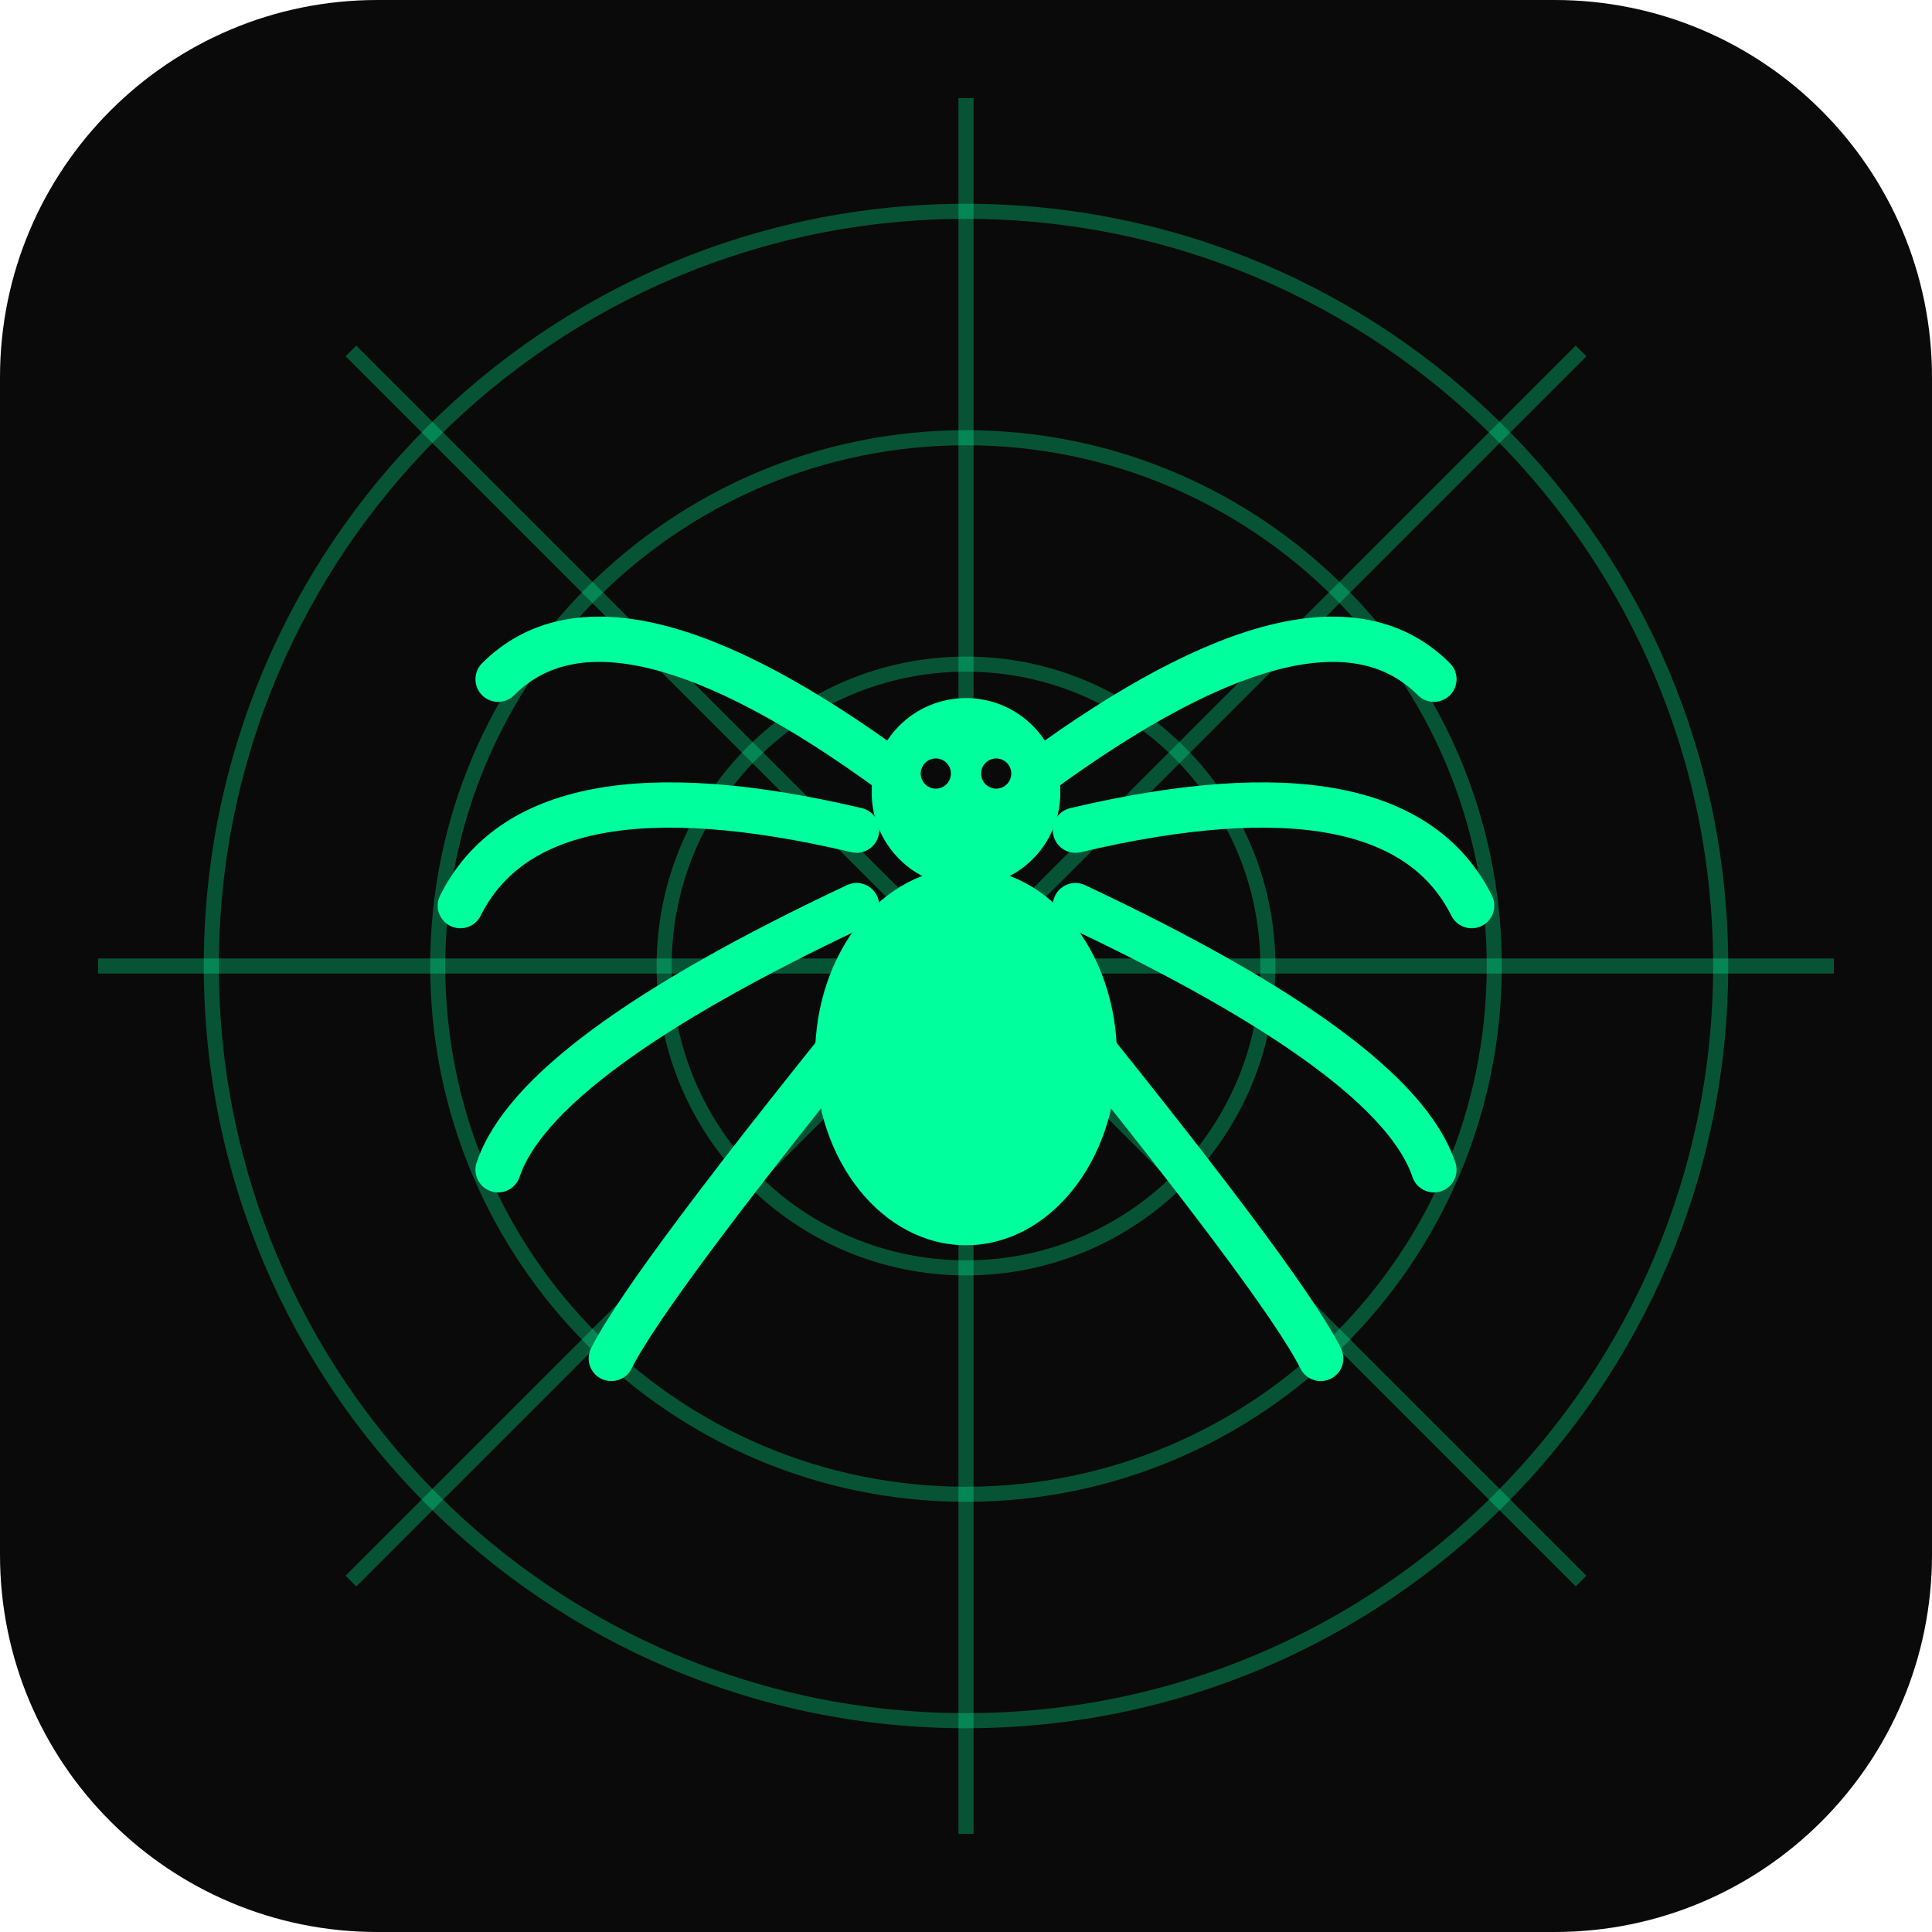
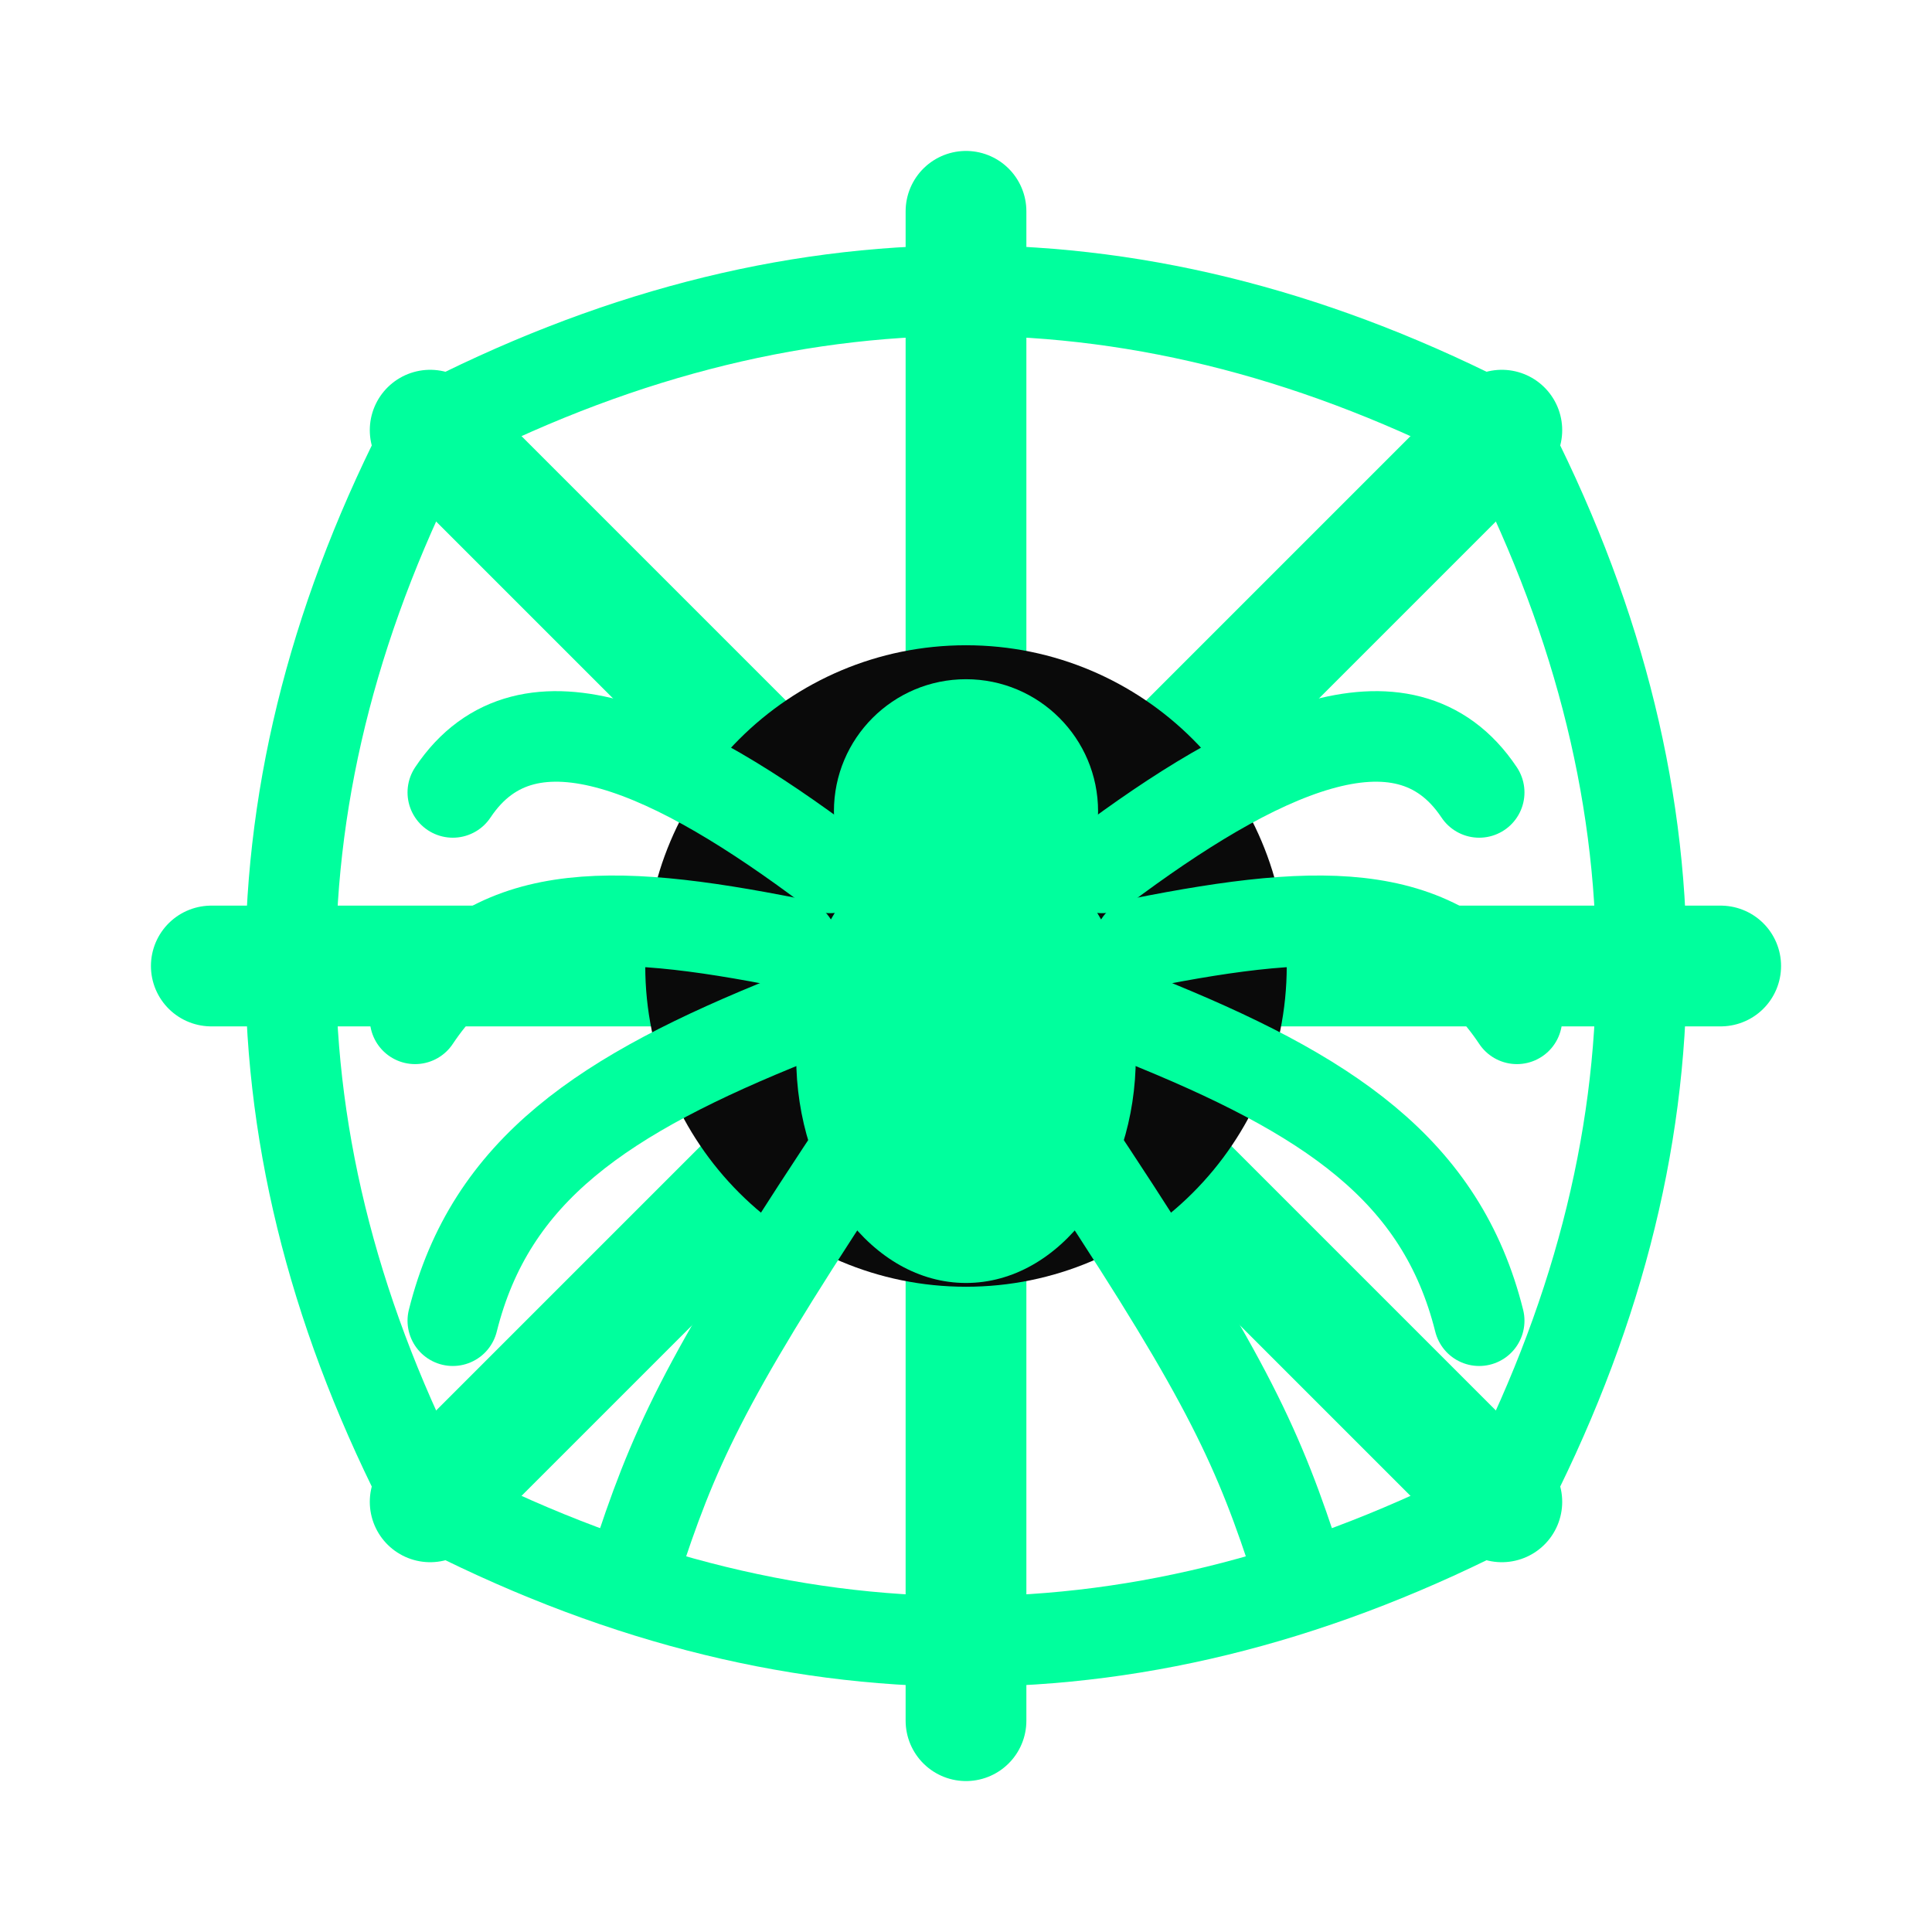
<svg xmlns="http://www.w3.org/2000/svg" width="512" height="512" viewBox="0 0 512 512" fill="none">
-   <rect width="512" height="512" rx="100" fill="#0a0a0a" />
-   <g stroke="#00ff9d" stroke-width="4" stroke-opacity="0.3">
-     <circle cx="256" cy="256" r="80" />
-     <circle cx="256" cy="256" r="140" />
-     <circle cx="256" cy="256" r="200" />
-     <line x1="256" y1="26" x2="256" y2="486" />
-     <line x1="26" y1="256" x2="486" y2="256" />
-     <line x1="93" y1="93" x2="419" y2="419" />
-     <line x1="419" y1="93" x2="93" y2="419" />
+   <line x1="256" y1="56" x2="256" y2="456" stroke="#00ff9d" stroke-width="32" stroke-linecap="round" />
+   <line x1="56" y1="256" x2="456" y2="256" stroke="#00ff9d" stroke-width="32" stroke-linecap="round" />
+   <line x1="114" y1="114" x2="398" y2="398" stroke="#00ff9d" stroke-width="32" stroke-linecap="round" />
+   <line x1="398" y1="114" x2="114" y2="398" stroke="#00ff9d" stroke-width="32" stroke-linecap="round" />
+   <path d="M114 114 Q256 40 398 114 Q472 256 398 398 Q256 472 114 398 Q40 256 114 114" stroke="#00ff9d" stroke-width="24" stroke-linecap="round" fill="none" stroke-linejoin="round" />
+   <circle cx="256" cy="256" r="85" fill="#0a0a0a" />
+   <g stroke="#00ff9d" stroke-width="24" stroke-linecap="round" fill="none">
+     <path d="M220 230 C180 200 140 180 120 210" />
+     <path d="M210 250 C160 240 130 240 110 270" />
+     <path d="M210 270 C160 290 130 310 120 350" />
+     <path d="M230 300 C190 360 180 380 170 410" />
+     <path d="M292 230 C332 200 372 180 392 210" />
+     <path d="M302 250 C352 240 382 240 402 270" />
+     <path d="M302 270 C352 290 382 310 392 350" />
+     <path d="M282 300 C322 360 332 380 342 410" />
  </g>
-   <g fill="#00ff9d">
-     <ellipse cx="256" cy="280" rx="40" ry="50" />
-     <circle cx="256" cy="210" r="25" />
-   </g>
-   <g stroke="#00ff9d" stroke-width="12" stroke-linecap="round" fill="none">
-     <path d="M275 205 Q350 150 380 180" />
-     <path d="M285 220 Q370 200 390 240" />
-     <path d="M285 240 Q370 280 380 310" />
-     <path d="M275 260 Q340 340 350 360" />
-     <path d="M237 205 Q162 150 132 180" />
-     <path d="M227 220 Q142 200 122 240" />
-     <path d="M227 240 Q142 280 132 310" />
-     <path d="M237 260 Q172 340 162 360" />
-   </g>
-   <circle cx="248" cy="205" r="4" fill="#0a0a0a" />
-   <circle cx="264" cy="205" r="4" fill="#0a0a0a" />
+   <ellipse cx="256" cy="280" rx="45" ry="60" fill="#00ff9d" />
+   <circle cx="256" cy="215" r="35" fill="#00ff9d" />
</svg>
